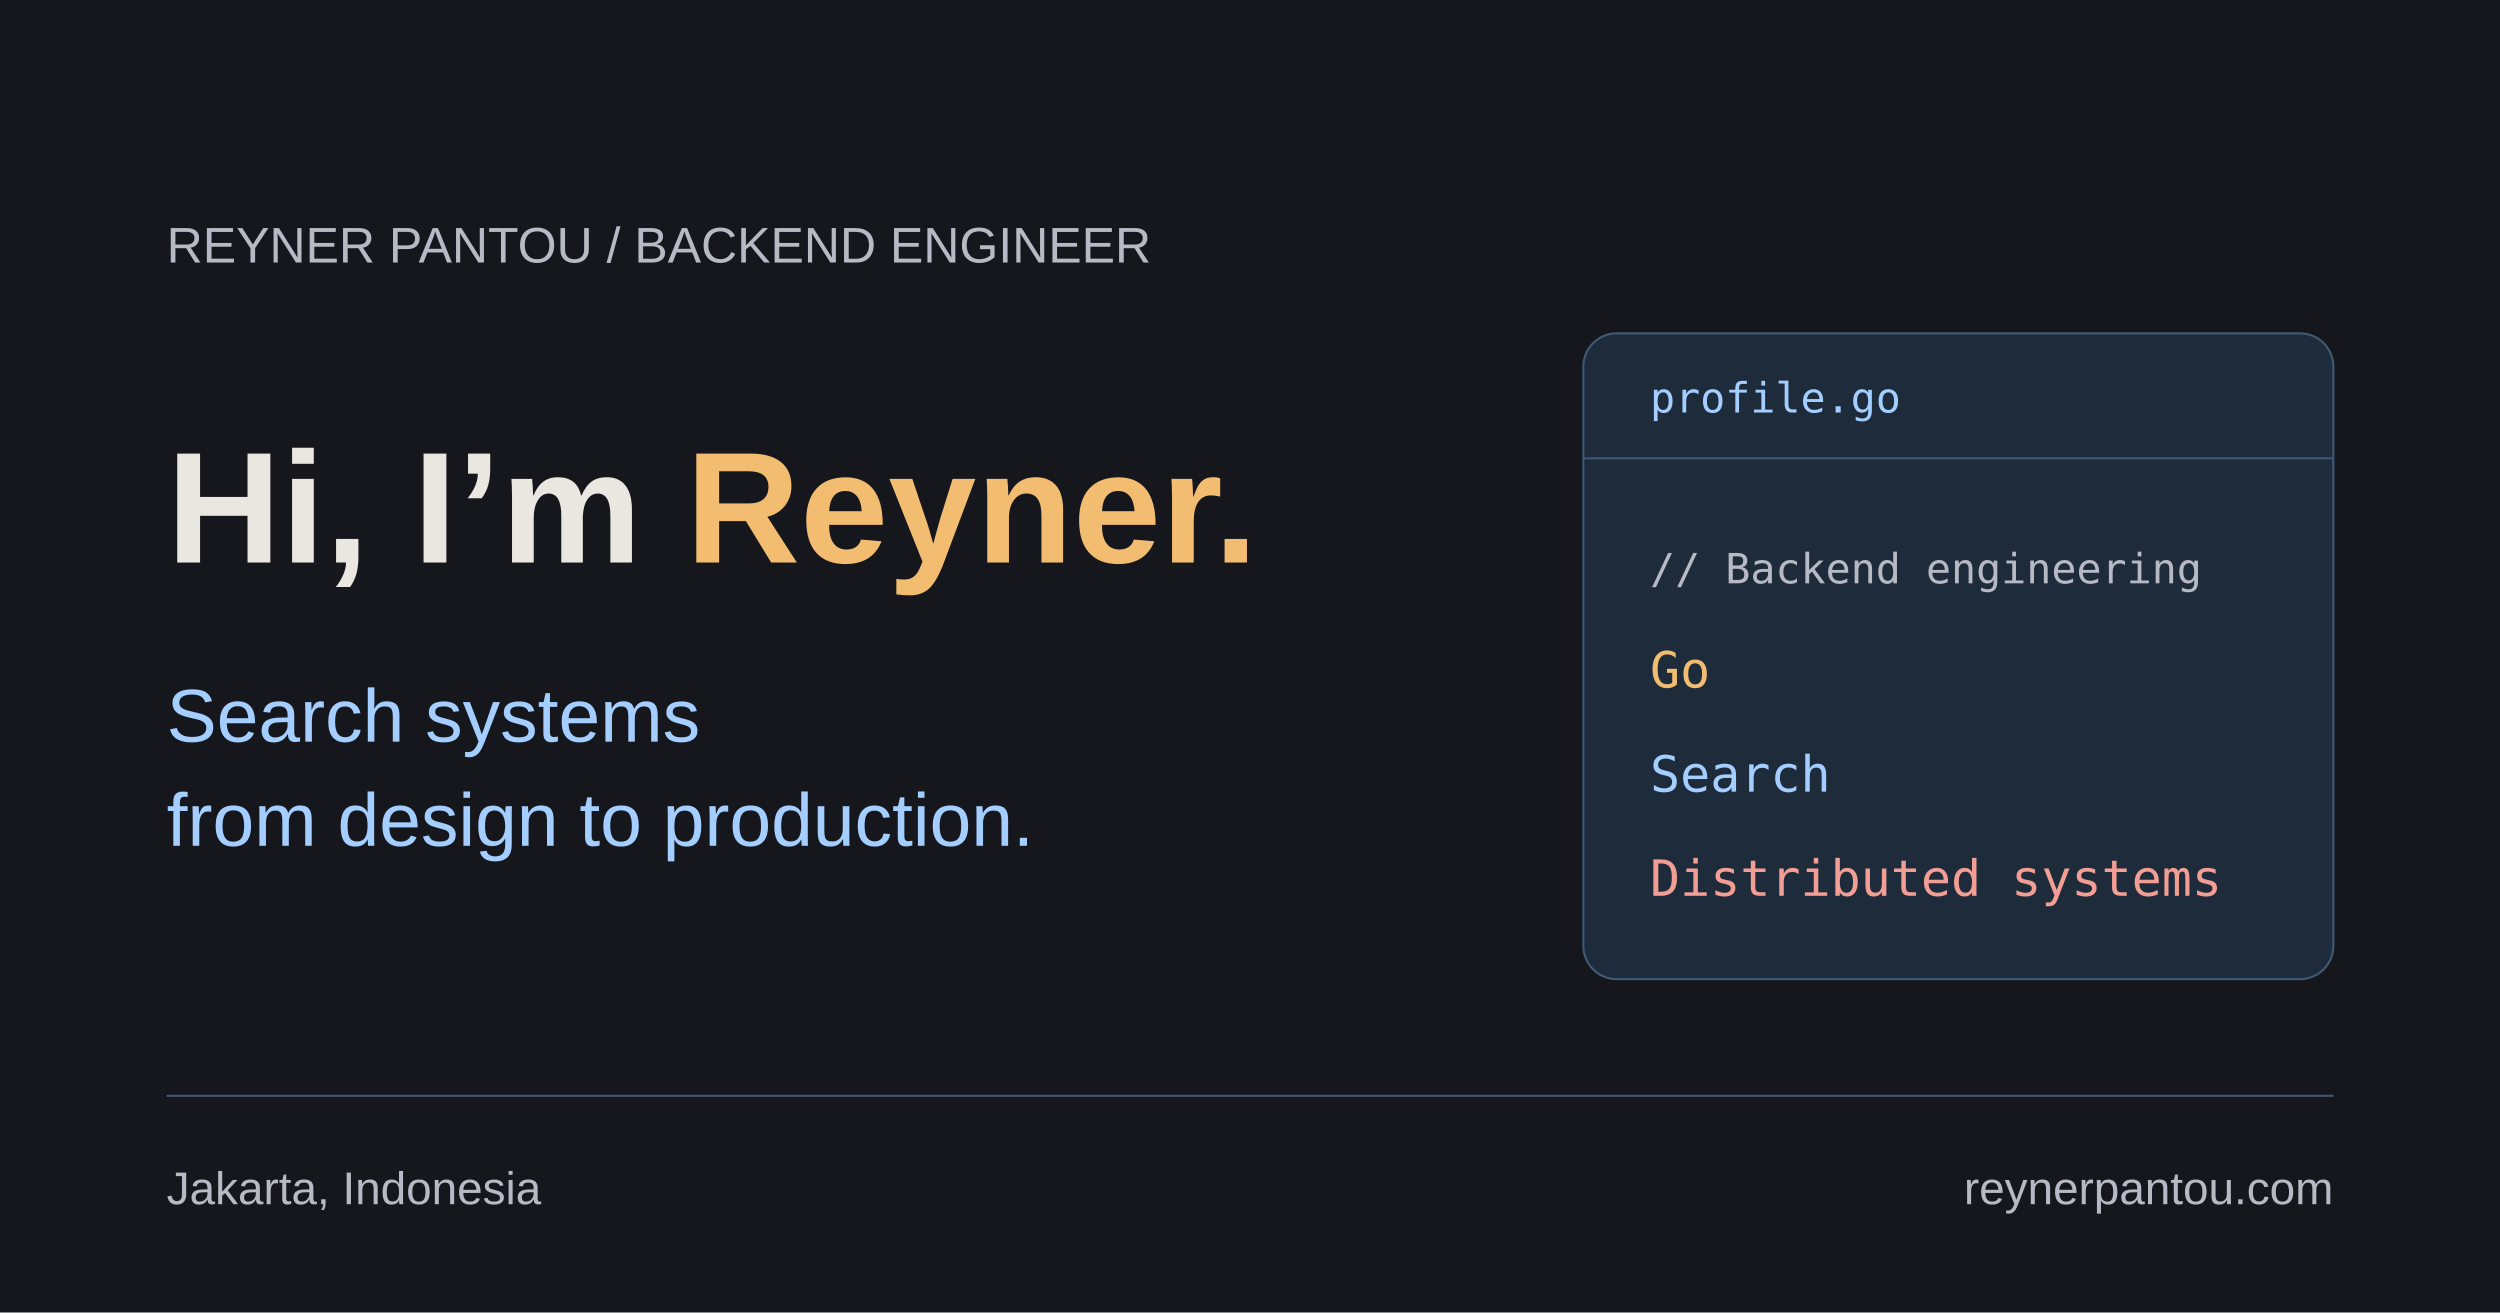
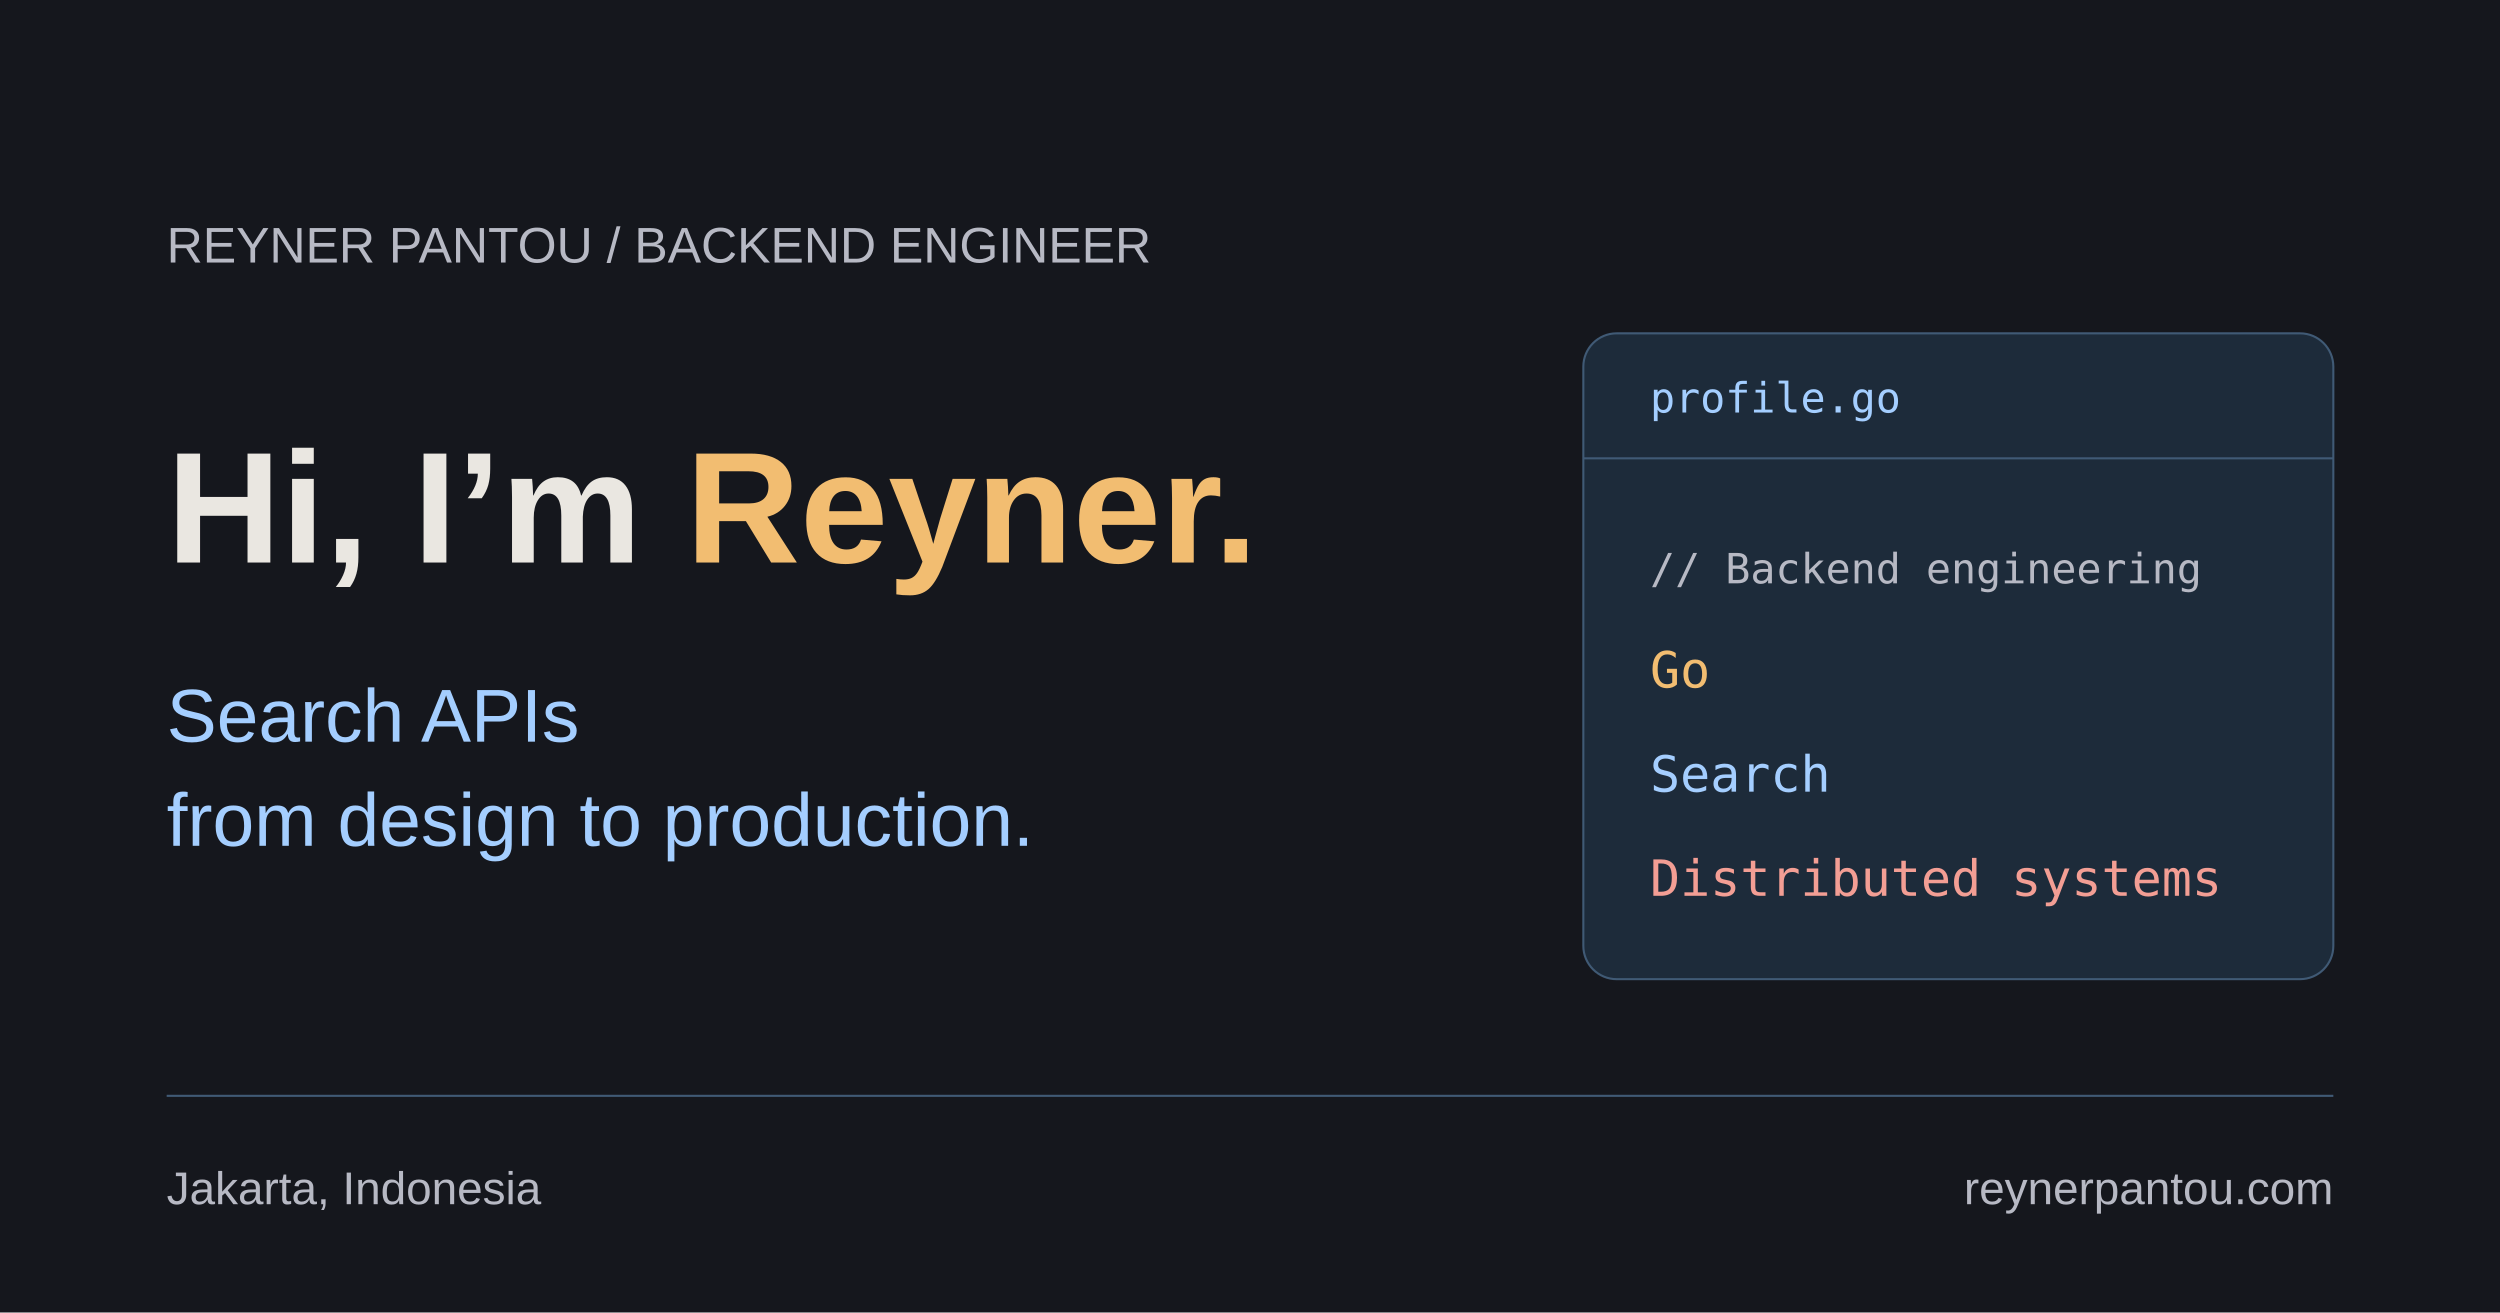
<svg xmlns="http://www.w3.org/2000/svg" width="1200" height="630" viewBox="0 0 1200 630">
  <rect width="1200" height="630" fill="#15171d" />
  <rect x="760" y="160" width="360" height="310" rx="16" fill="#1d2b3a" stroke="#405a75" />
  <path d="M760 220h360" stroke="#405a75" />
  <text x="792" y="198" font-family="monospace" font-size="20" fill="#a4ceff">profile.go</text>
  <text x="792" y="280" font-family="monospace" font-size="20" fill="#b7b9c4">// Backend engineering</text>
  <text x="792" y="330" font-family="monospace" font-size="24" fill="#f2bd71">Go</text>
  <text x="792" y="380" font-family="monospace" font-size="24" fill="#a4ceff">Search</text>
  <text x="792" y="430" font-family="monospace" font-size="24" fill="#f39e94">Distributed systems</text>
  <text x="80" y="126" font-family="Arial,sans-serif" font-size="24" fill="#b7b9c4">REYNER PANTOU / BACKEND ENGINEER</text>
  <text x="80" y="270" font-family="Arial,sans-serif" font-weight="600" font-size="76" fill="#eae7e1">Hi, I’m <tspan fill="#f2bd71">Reyner.</tspan>
  </text>
-   <text x="80" y="356" font-family="Arial,sans-serif" font-size="36" fill="#a4ceff">Search systems</text>
+   <text x="80" y="356" font-family="Arial,sans-serif" font-size="36" fill="#a4ceff">Search APIs</text>
  <text x="80" y="406" font-family="Arial,sans-serif" font-size="36" fill="#a4ceff">from design to production.</text>
  <path d="M80 526h1040" stroke="#405a75" />
  <text x="80" y="578" font-family="Arial,sans-serif" font-size="22" fill="#b7b9c4">Jakarta, Indonesia</text>
  <text x="1120" y="578" text-anchor="end" font-family="Arial,sans-serif" font-size="22" fill="#b7b9c4">reynerpantou.com</text>
</svg>
